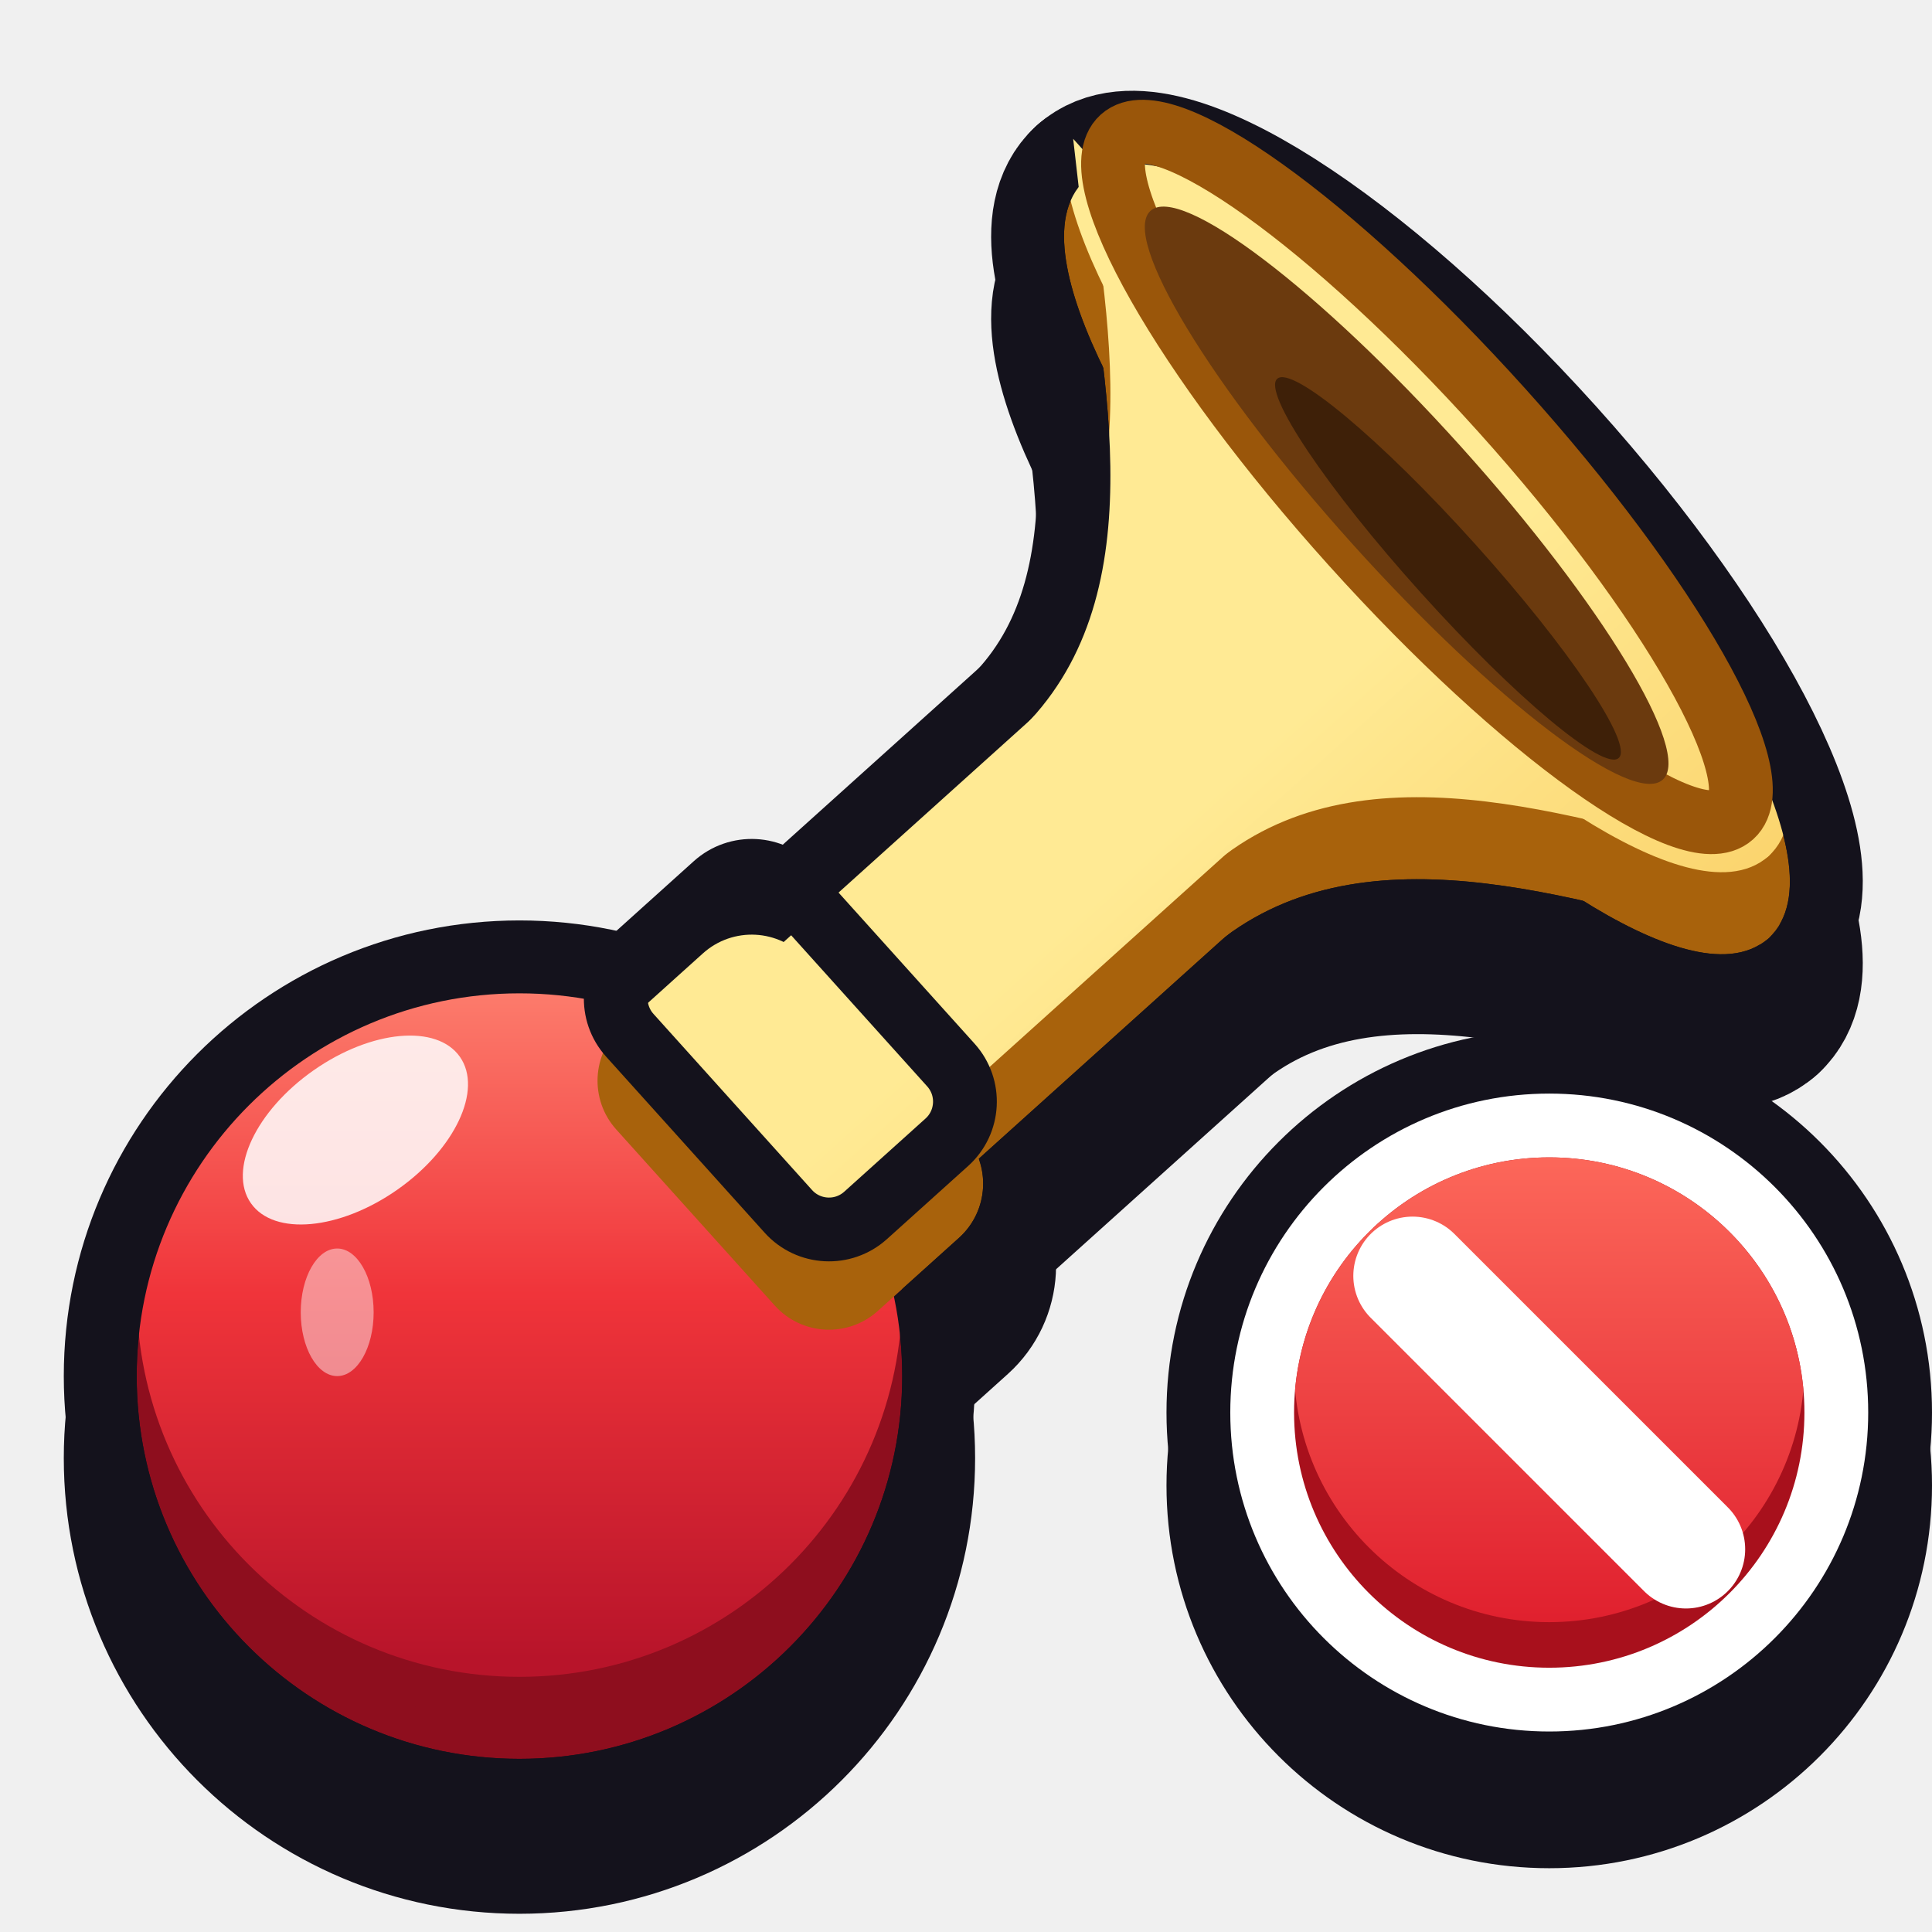
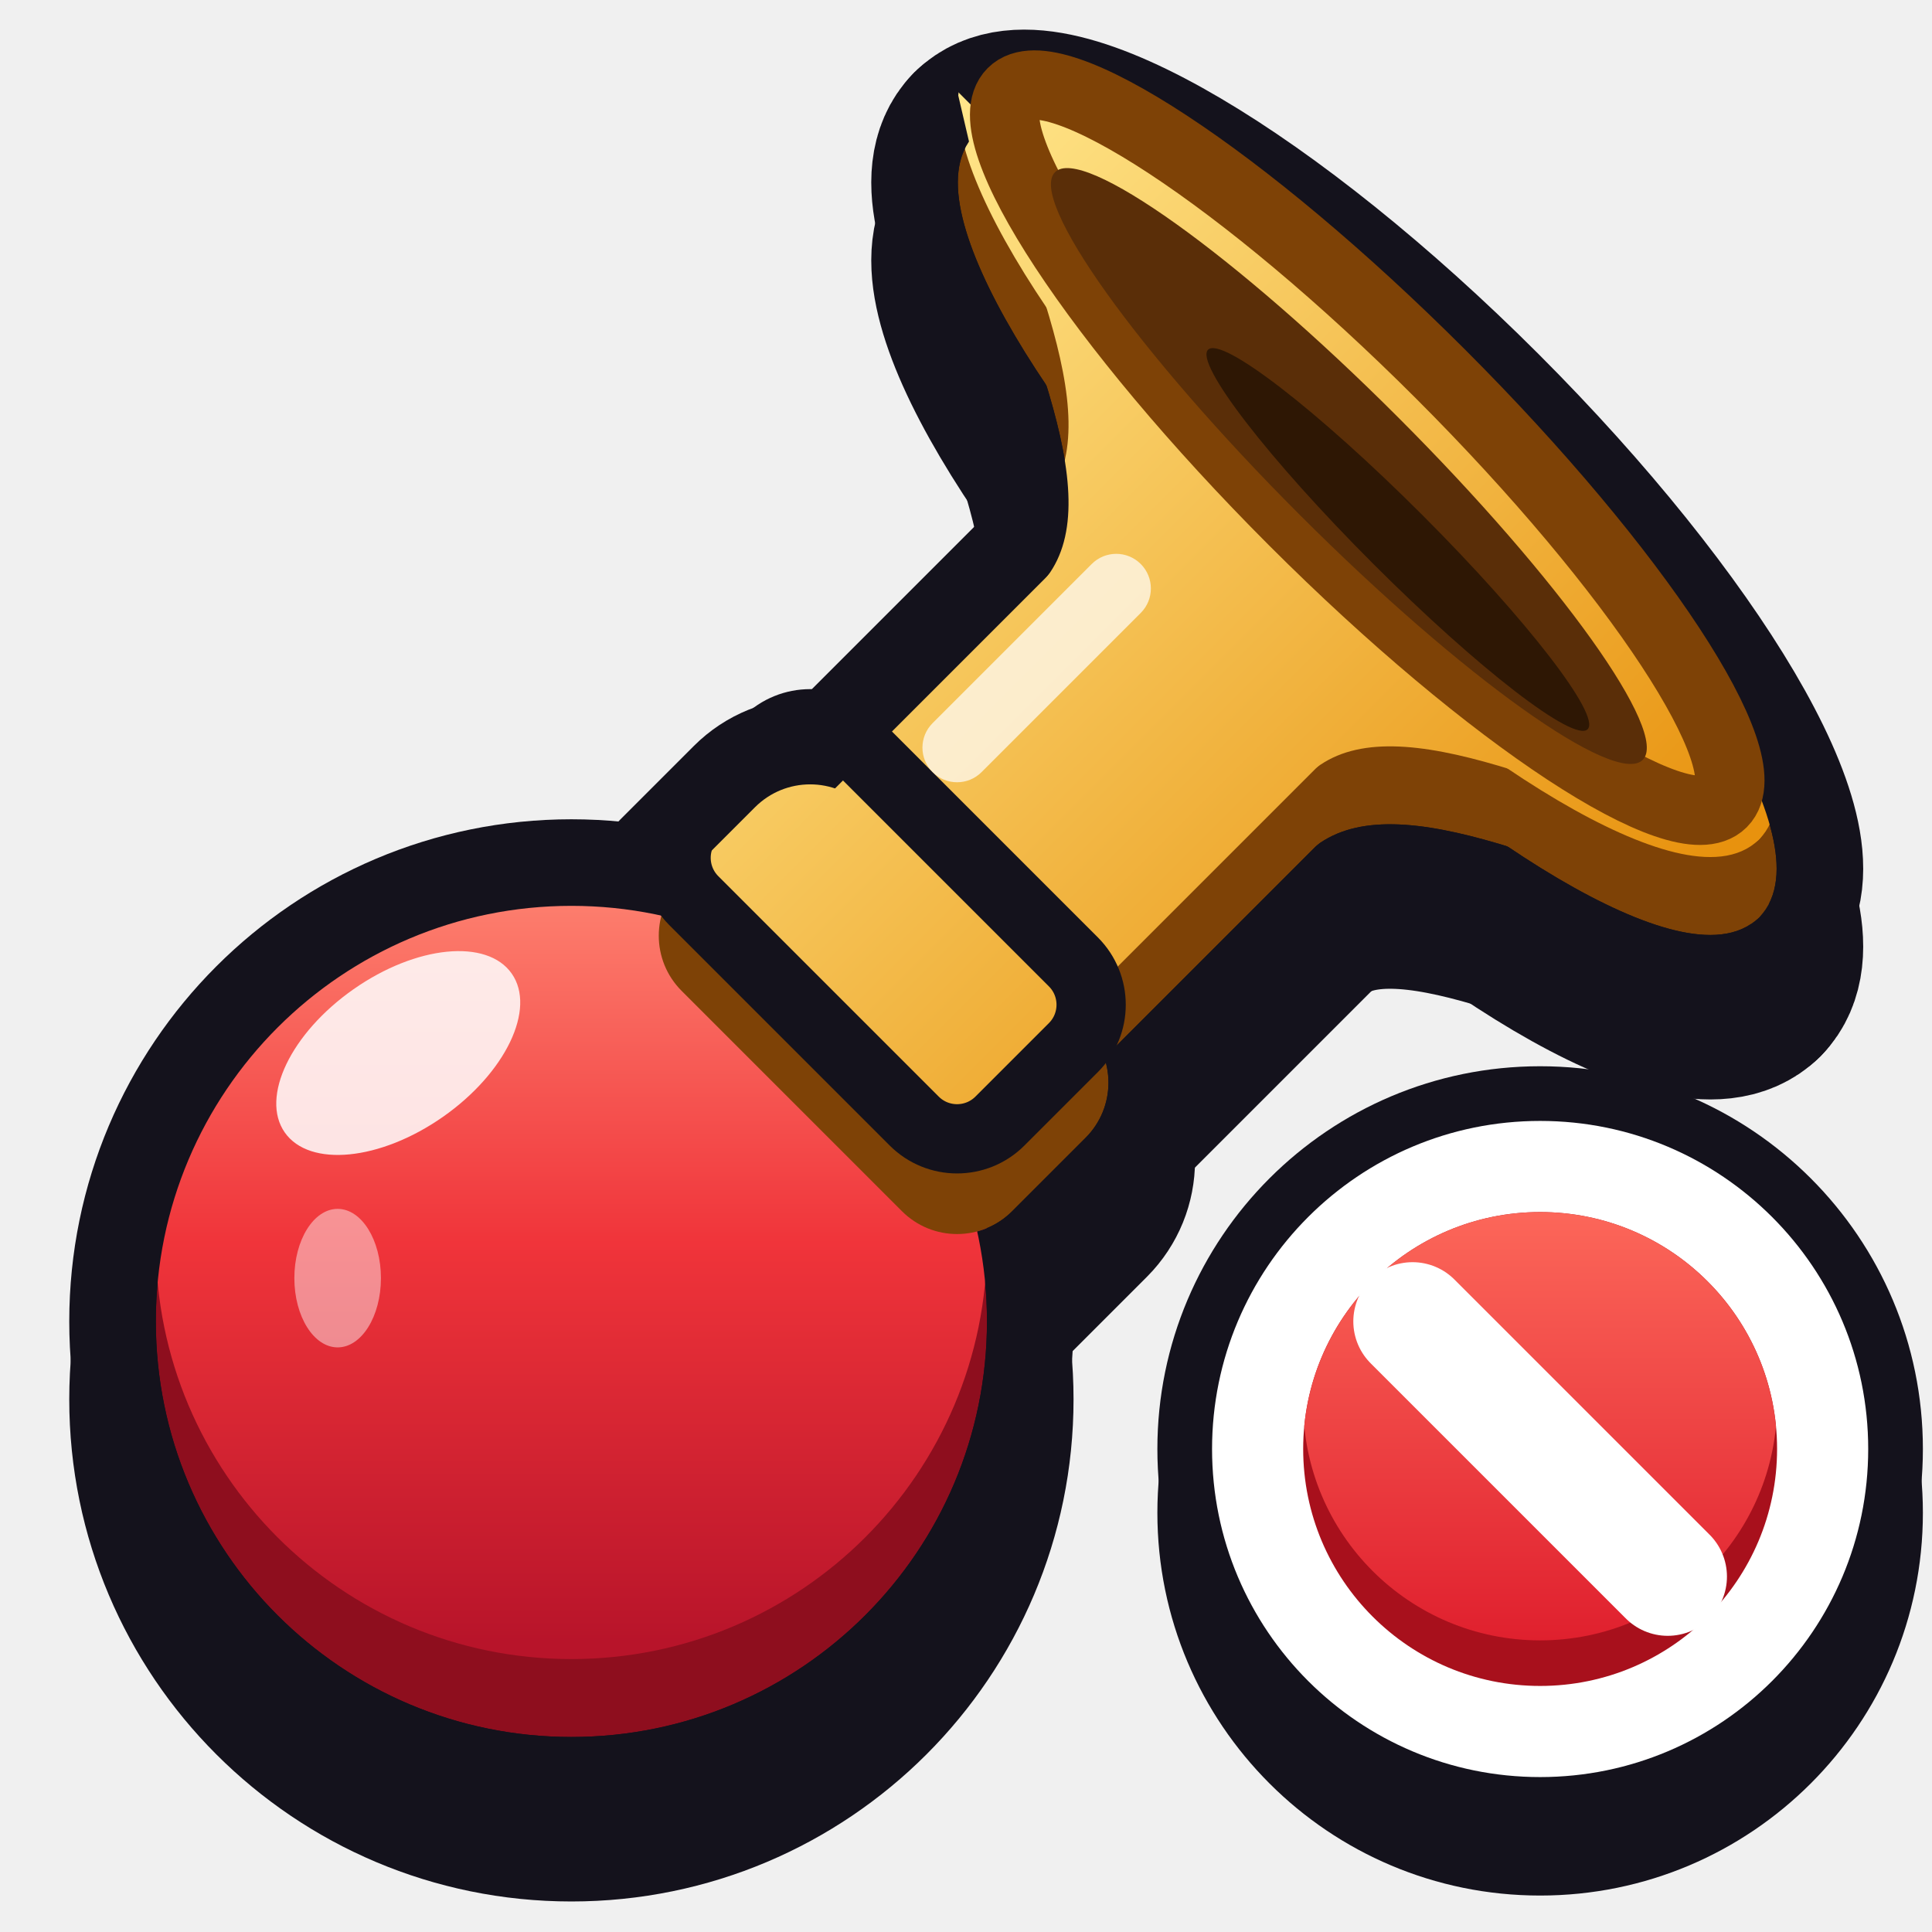
<svg xmlns="http://www.w3.org/2000/svg" viewBox="-6 -6 212 212" width="64" height="64">
  <defs>
-     <linearGradient id="br" gradientUnits="userSpaceOnUse" x1="0" y1="10" x2="0" y2="150">
-       <stop offset="0" stop-color="#FFEA94" />
-       <stop offset="1" stop-color="#F2A922" />
+     <linearGradient id="br" gradientUnits="userSpaceOnUse" x1="0" y1="-62" x2="0" y2="62">
+       <stop offset="0" stop-color="#FFE68A" />
+       <stop offset="1" stop-color="#E8920E" />
    </linearGradient>
-     <linearGradient id="rb" gradientUnits="userSpaceOnUse" x1="0" y1="100" x2="0" y2="180">
+     <linearGradient id="rb" gradientUnits="userSpaceOnUse" x1="0" y1="-46" x2="0" y2="46">
      <stop offset="0" stop-color="#FF8A76" />
      <stop offset="0.5" stop-color="#F0343A" />
      <stop offset="1" stop-color="#B8142A" />
    </linearGradient>
    <linearGradient id="bg" x1="0" y1="0" x2="0" y2="1">
      <stop offset="0" stop-color="#FF6E5E" />
      <stop offset="1" stop-color="#E0202E" />
    </linearGradient>
-     <circle id="b" cx="54" cy="140" r="40" />
+     <circle id="b" r="46" />
    <g id="n">
-       <g transform="translate(54,140) rotate(-42)">
-         <rect x="48" y="-14" width="86" height="28" />
-         <path d="M90,-14 C112,-16 124,-40 134,-54 L134,54 C124,40 112,16 90,14 Z" />
-         <ellipse cx="134" cy="0" rx="15" ry="54" />
-         <rect x="28" y="-19" width="24" height="38" rx="6" />
+       <g transform="rotate(-45)">
+         <rect x="56" y="-20" width="54" height="40" />
+         <path d="M100,-20 C114,-22 120,-46 130,-62 L130,62 C120,46 114,22 100,20 Z" />
+         <ellipse cx="130" cy="0" rx="16" ry="62" />
+         <rect x="38" y="-25" width="26" height="50" rx="7" />
      </g>
    </g>
    <g id="s">
      <use href="#b" />
      <use href="#n" />
    </g>
-     <mask id="m" maskUnits="userSpaceOnUse" x="-20" y="-20" width="240" height="240">
+     <mask id="m" maskUnits="userSpaceOnUse" x="-80" y="-180" width="260" height="260">
      <use href="#s" fill="#fff" stroke="#fff" stroke-width="4" />
    </mask>
  </defs>
  <g stroke-linejoin="round" stroke-linecap="round">
-     <g transform="translate(1,205) scale(1) translate(-4,-200)">
-       <use href="#s" transform="translate(0,9.00)" fill="#14121C" stroke="#14121C" stroke-width="20.00" />
-       <use href="#s" fill="#14121C" stroke="#14121C" stroke-width="20.00" />
+     <g transform="translate(56.7,139) scale(0.95)">
+       <use href="#s" transform="translate(0,9)" fill="#14121C" stroke="#14121C" stroke-width="24" />
+       <use href="#s" fill="#14121C" stroke="#14121C" stroke-width="24" />
      <g mask="url(#m)">
        <use href="#b" fill="#8E0E1E" stroke="#8E0E1E" stroke-width="4" />
-         <use href="#b" transform="translate(0,-9.00)" fill="url(#rb)" stroke="url(#rb)" stroke-width="4" />
-         <use href="#n" fill="#A8620C" stroke="#A8620C" stroke-width="4" />
-         <use href="#n" transform="translate(0,-9.00)" fill="url(#br)" stroke="url(#br)" stroke-width="4" />
+         <use href="#b" transform="translate(0,-9)" fill="url(#rb)" stroke="url(#rb)" stroke-width="4" />
+         <use href="#n" fill="#7E4206" stroke="#7E4206" stroke-width="4" />
+         <use href="#n" transform="translate(0,-9)" fill="url(#br)" stroke="url(#br)" stroke-width="4" />
      </g>
-       <g transform="translate(0,-9.00)">
-         <ellipse cx="36" cy="122.0" rx="14" ry="8" transform="rotate(-35,36,122.0)" fill="#fff" opacity="0.85" />
-         <ellipse cx="34.0" cy="142.0" rx="4" ry="7" fill="#fff" opacity="0.45" />
-         <g transform="translate(54,140) rotate(-42)">
-           <rect x="28" y="-19" width="24" height="38" rx="6" fill="none" stroke="#14121C" stroke-width="7" />
-           <ellipse cx="134" cy="0" rx="11" ry="50" fill="none" stroke="#9A560A" stroke-width="7" />
-           <ellipse cx="131" cy="0" rx="8" ry="42" fill="#6B3A0E" />
-           <ellipse cx="129" cy="9" rx="4" ry="28" fill="#3E2008" />
+       <g transform="translate(0,-9)">
+         <ellipse cx="-20" cy="-22" rx="16" ry="9" transform="rotate(-35,-20,-22)" fill="#fff" opacity="0.85" />
+         <ellipse cx="-27" cy="4" rx="5" ry="8" fill="#fff" opacity="0.45" />
+         <g transform="rotate(-45)">
+           <rect x="38" y="-25" width="26" height="50" rx="7" fill="none" stroke="#14121C" stroke-width="8" />
+           <ellipse cx="130" cy="0" rx="12" ry="58" fill="none" stroke="#7E4206" stroke-width="8" />
+           <ellipse cx="127" cy="0" rx="8" ry="48" fill="#5A2E08" />
+           <ellipse cx="125" cy="10" rx="4" ry="31" fill="#2E1704" />
+           <rect x="68" y="-13" width="34" height="8" rx="4" fill="#fff" opacity="0.7" />
        </g>
      </g>
    </g>
-     <g transform="translate(164,149)">
-       <circle cy="8" r="42" fill="#14121C" />
+     <g transform="translate(163,153)">
+       <circle cy="7" r="42" fill="#14121C" />
      <circle r="42" fill="#14121C" />
-       <circle r="35" fill="#fff" />
+       <circle r="36" fill="#fff" />
      <clipPath id="bc">
-         <circle r="28" />
+         <circle r="26" />
      </clipPath>
-       <circle r="28" fill="#A8101C" />
-       <circle cy="-5" r="28" fill="url(#bg)" clip-path="url(#bc)" />
-       <path d="M-15,-15 L15,15" stroke="#fff" stroke-width="13" />
+       <circle r="26" fill="#A8101C" />
+       <circle cy="-5" r="26" fill="url(#bg)" clip-path="url(#bc)" />
+       <path d="M-14,-14 L14,14" stroke="#fff" stroke-width="13" />
    </g>
  </g>
</svg>
